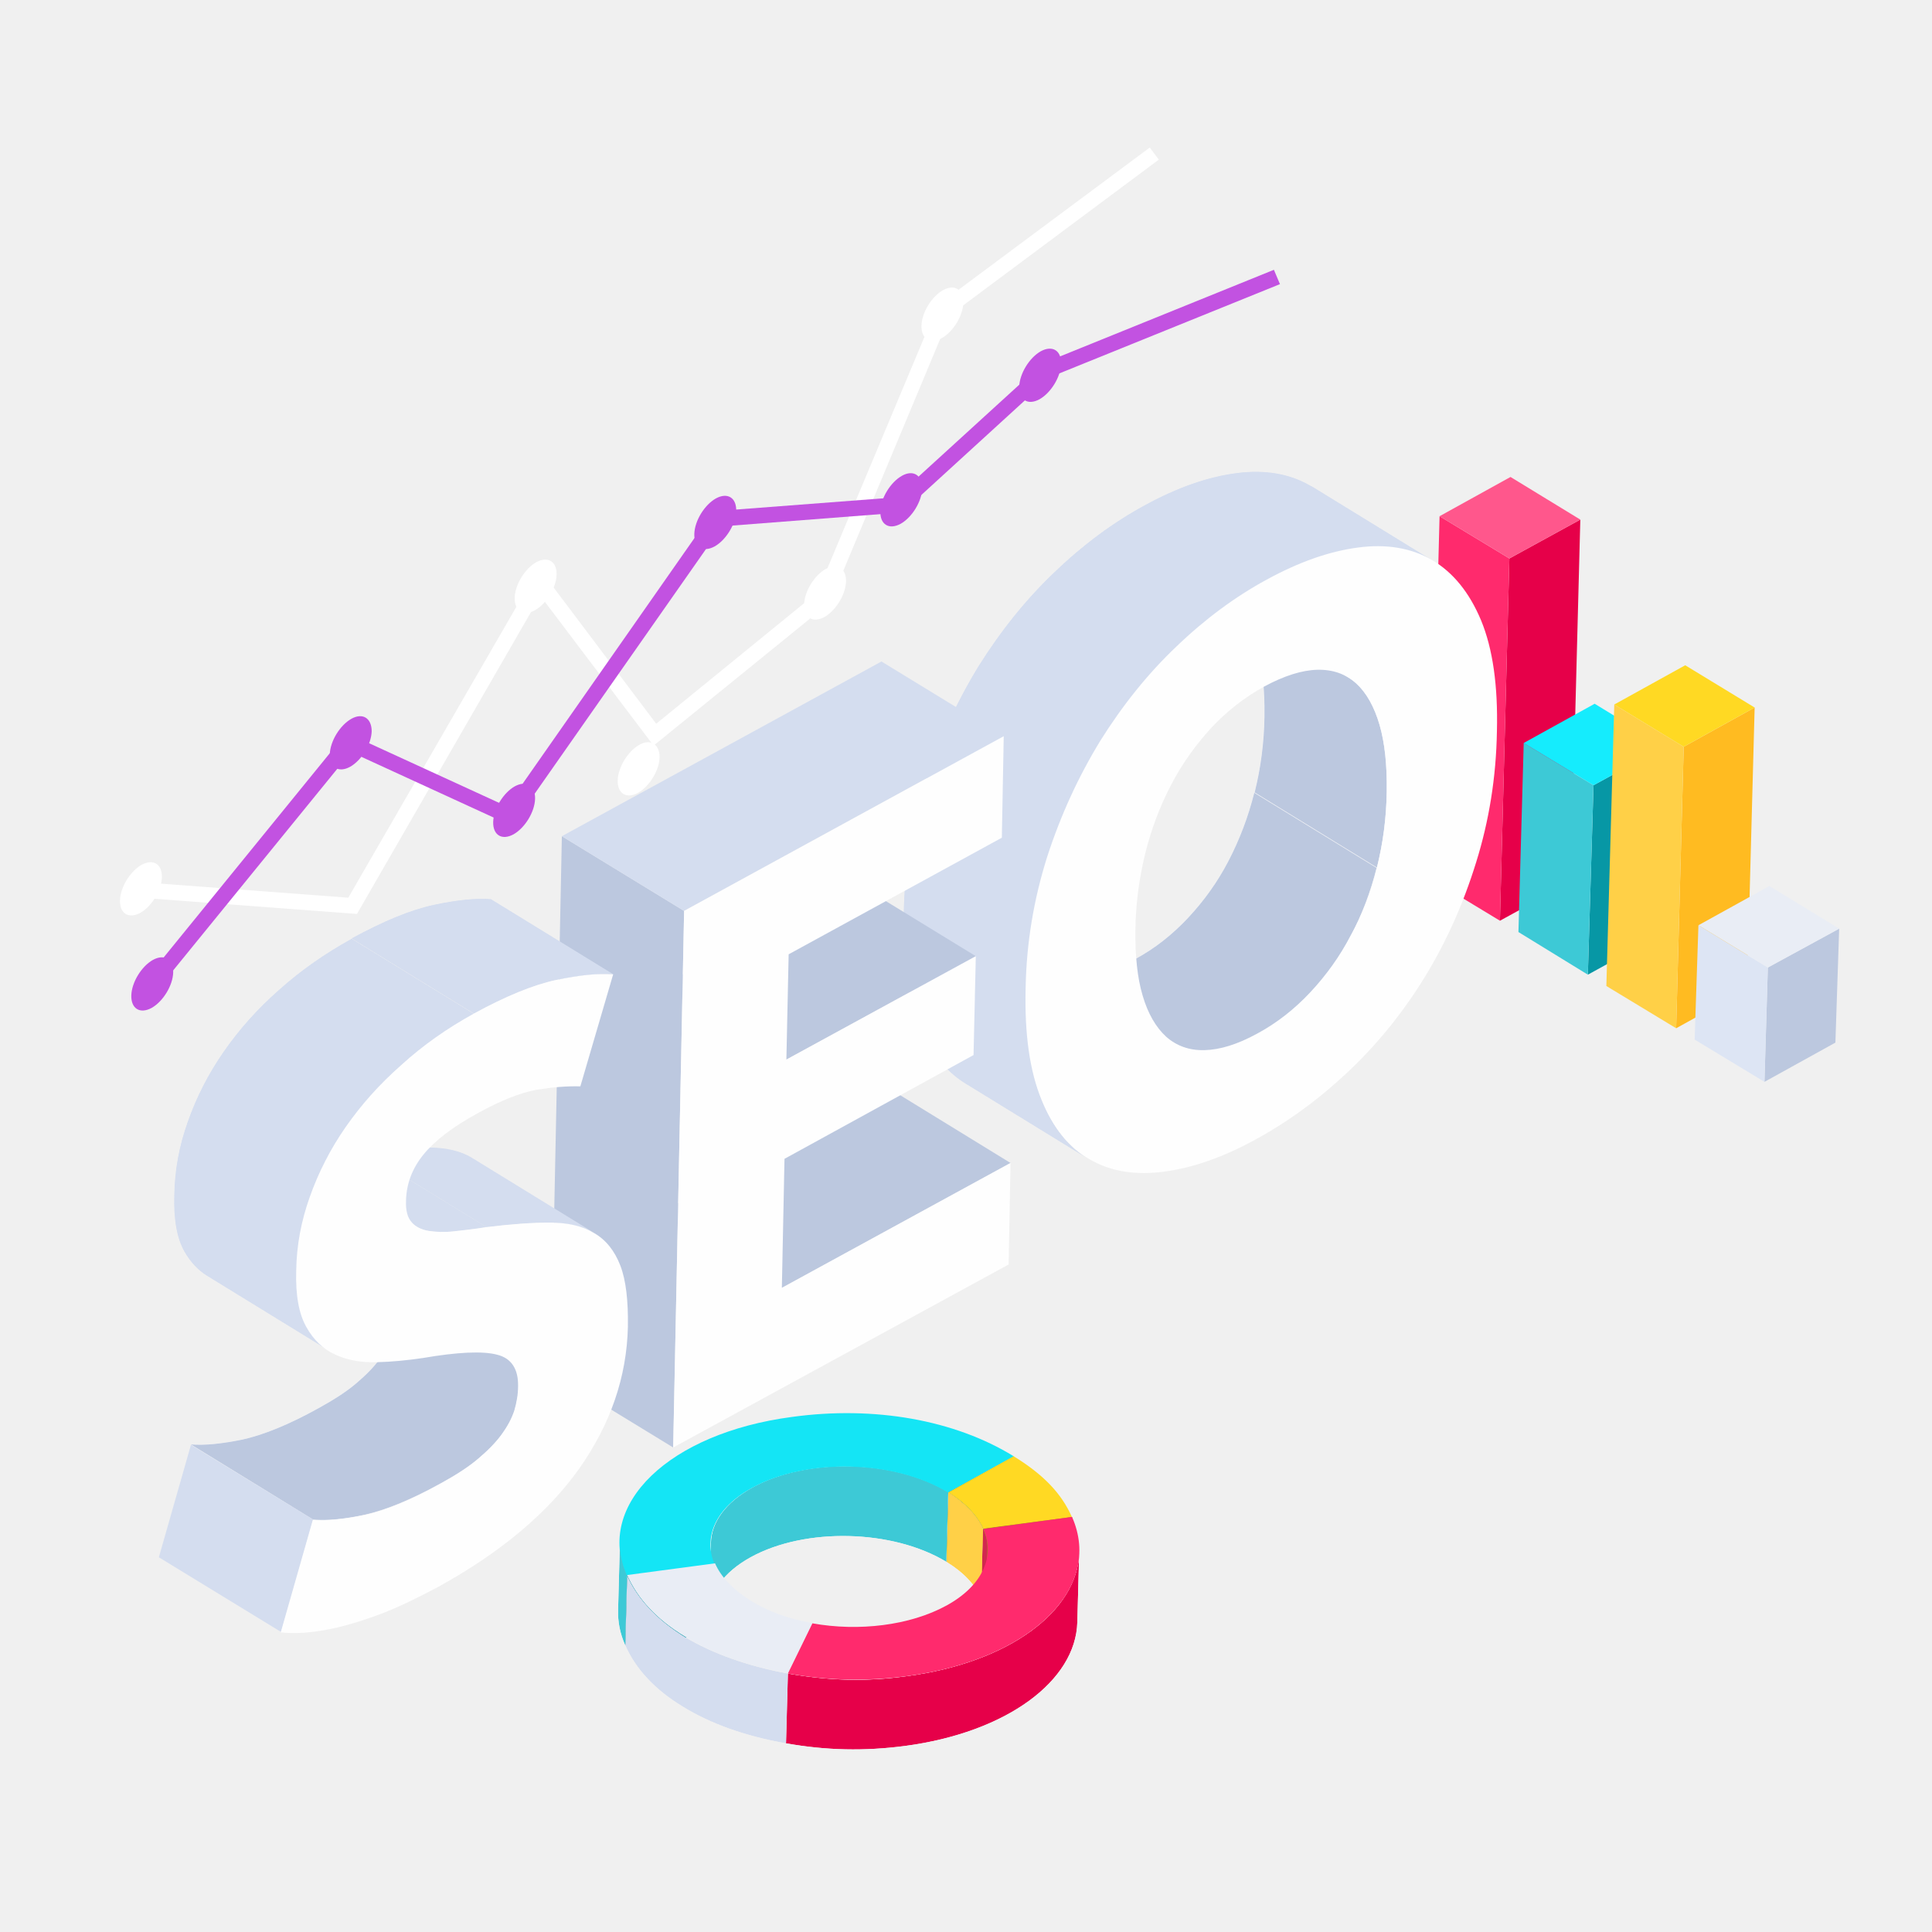
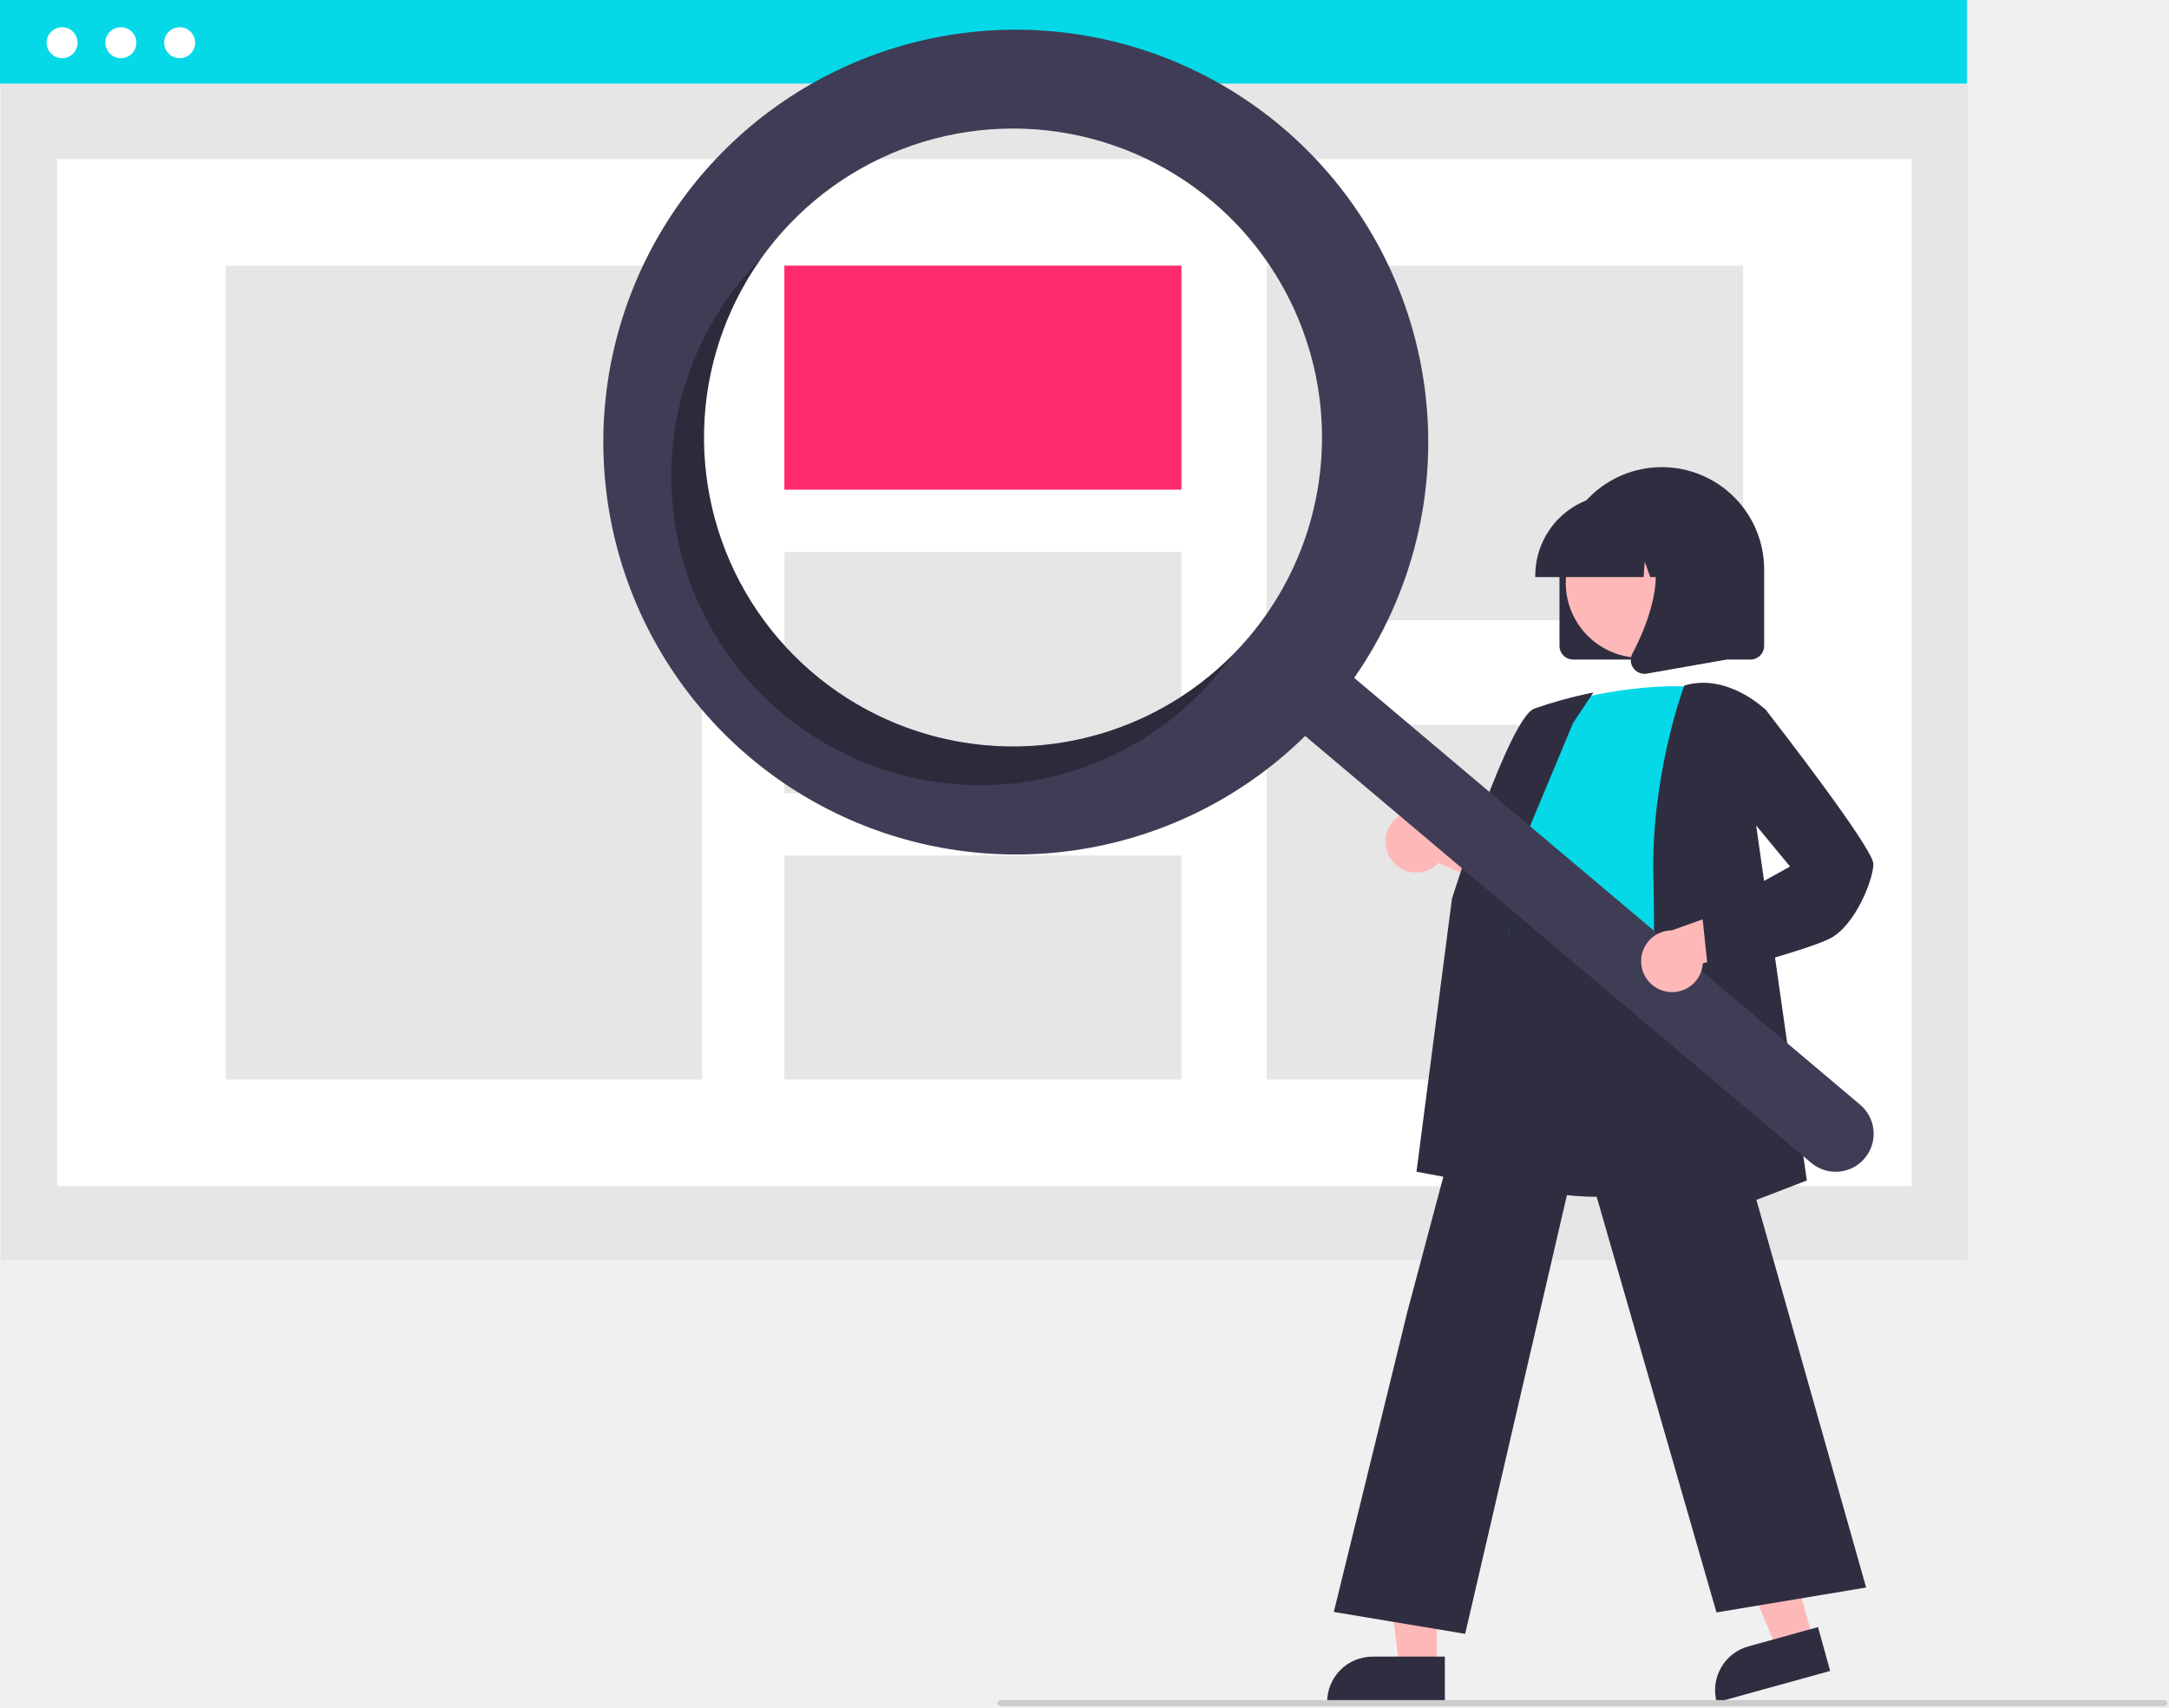
- <svg xmlns="http://www.w3.org/2000/svg" width="512" height="512" viewBox="0 0 512 512" fill="none">
-   <path d="M94.6 242.2L37.2 237.9L37.5 233.8L92.3 237.9L142.8 150.5L173.9 191.8L216.6 157L248.5 80.9L304.7 39.1L307.1 42.3L251.8 83.5L220 159.6L173.2 197.6L143.2 157.9L94.6 242.2Z" fill="white" />
-   <path d="M255.3 80.201C255.2 83.701 252.6 87.901 249.6 89.601C246.5 91.301 244.1 89.801 244.2 86.301C244.3 82.801 246.9 78.601 249.9 76.901C252.9 75.201 255.4 76.701 255.3 80.201ZM224.2 154.101C224.1 157.601 221.5 161.801 218.5 163.501C215.4 165.201 213 163.701 213.1 160.201C213.2 156.701 215.8 152.501 218.8 150.801C221.9 149.101 224.3 150.601 224.2 154.101ZM174.8 200.701C174.7 204.201 172.1 208.401 169.1 210.101C166 211.801 163.6 210.301 163.7 206.801C163.8 203.301 166.4 199.101 169.4 197.401C172.4 195.701 174.8 197.201 174.8 200.701ZM147.5 152.301C147.4 155.801 144.8 160.001 141.8 161.701C138.7 163.401 136.3 161.901 136.4 158.401C136.5 154.901 139.1 150.701 142.1 149.001C145.2 147.301 147.6 148.801 147.5 152.301ZM102.5 257.701C102.4 261.201 99.8 265.401 96.8 267.101C93.7 268.801 91.3 267.301 91.4 263.801C91.5 260.301 94.1 256.101 97.1 254.401C100.1 252.701 102.6 254.201 102.5 257.701ZM42.9 232.501C42.8 236.001 40.2 240.201 37.2 241.901C34.1 243.601 31.7 242.101 31.8 238.601C31.9 235.101 34.5 230.901 37.5 229.201C40.6 227.501 43 229.001 42.9 232.501Z" fill="white" />
-   <path d="M40.9 263.3L37.7 260.7L91.8 194.2L134.3 213.7L189 135.5L237.4 131.8L276.2 96.4L276.6 96.2L337.6 71.5L339.2 75.3L278.4 99.9L239.1 135.8L191.3 139.5L135.7 218.9L93 199.3L40.9 263.3Z" fill="#C252E1" />
-   <path d="M195.1 135.4C195 138.9 192.4 143.1 189.4 144.8C186.3 146.5 183.9 145 184 141.5C184.1 138 186.7 133.8 189.7 132.1C192.8 130.4 195.2 131.9 195.1 135.4ZM141.8 211.7C141.7 215.2 139.1 219.4 136.1 221.1C133 222.8 130.6 221.3 130.7 217.8C130.8 214.3 133.4 210.1 136.4 208.4C139.5 206.7 141.9 208.2 141.8 211.7ZM98.5 193.8C98.4 197.3 95.8 201.5 92.8 203.2C89.7 204.9 87.3 203.4 87.4 199.9C87.5 196.4 90.1 192.2 93.1 190.5C96.1 188.8 98.5 190.3 98.5 193.8ZM45.9 257.7C45.8 261.2 43.2 265.4 40.2 267.1C37.1 268.8 34.7 267.3 34.8 263.8C34.9 260.3 37.5 256.1 40.5 254.4C43.6 252.7 46 254.2 45.9 257.7ZM244.4 129.4C244.3 132.9 241.7 137.1 238.7 138.8C235.6 140.5 233.2 139 233.3 135.5C233.4 132 236 127.8 239 126.1C242 124.4 244.4 125.9 244.4 129.4ZM281.2 96.4C281.1 99.9 278.5 104.1 275.5 105.8C272.4 107.5 270 106 270.1 102.5C270.2 99 272.8 94.8 275.8 93.1C278.9 91.4 281.3 92.9 281.2 96.4Z" fill="#C252E1" />
-   <path d="M418.8 137.701L416.3 233.701L397.5 244.001L400 148.001L418.8 137.701Z" fill="#E60049" />
-   <path d="M400 148.001L397.5 244.001L379 232.801L381.5 136.801L400 148.001Z" fill="#FF2A6D" />
-   <path d="M418.8 137.7L400 148L381.5 136.8L400.3 126.4L418.8 137.7Z" fill="#FF578C" />
-   <path d="M441.1 197.801L439.7 247.901L420.8 258.301L422.3 208.101L441.1 197.801Z" fill="#0797A5" />
-   <path d="M422.3 208.1L420.8 258.3L402.4 247L403.8 196.9L422.3 208.1Z" fill="#3DC9D6" />
-   <path d="M441.1 197.8L422.3 208.1L403.8 196.9L422.6 186.5L441.1 197.8Z" fill="#15ECFD" />
-   <path d="M465 187.5L463 262.1L444.2 272.5L446.2 197.9L465 187.5Z" fill="#FFBB21" />
-   <path d="M446.2 197.901L444.2 272.501L425.7 261.301L427.8 186.701L446.2 197.901Z" fill="#FFD047" />
-   <path d="M465 187.501L446.2 197.901L427.8 186.701L446.6 176.301L465 187.501Z" fill="#FFD923" />
-   <path d="M487.4 246.102L486.4 276.302L467.6 286.702L468.5 256.402L487.4 246.102Z" fill="#BCC8DF" />
-   <path d="M468.5 256.401L467.6 286.701L449.1 275.501L450.1 245.201L468.5 256.401Z" fill="#DDE5F4" />
-   <path d="M487.4 246.101L468.5 256.401L450.1 245.201L468.9 234.801L487.4 246.101Z" fill="#E9EDF5" />
-   <path d="M311.099 276.4L278.699 256.5C280.999 257.9 283.699 258.6 286.799 258.6C290.899 258.5 295.499 257.1 300.799 254.2C305.999 251.4 310.699 247.7 314.899 243.2C319.099 238.7 322.699 233.7 325.599 228.1C328.499 222.5 330.799 216.5 332.399 210.1L364.799 230C363.199 236.4 360.899 242.4 357.999 248C355.099 253.6 351.499 258.6 347.299 263.1C343.099 267.6 338.399 271.2 333.199 274.1C327.899 277 323.199 278.5 319.199 278.5C316.199 278.5 313.499 277.8 311.099 276.4Z" fill="#D4DDEF" />
-   <mask id="mask0_110_996" style="mask-type:luminance" maskUnits="userSpaceOnUse" x="278" y="210" width="87" height="69">
-     <path d="M311.099 276.4L278.699 256.5C280.999 257.9 283.699 258.6 286.799 258.6C290.899 258.5 295.499 257.1 300.799 254.2C305.999 251.4 310.699 247.7 314.899 243.2C319.099 238.7 322.699 233.7 325.599 228.1C328.499 222.5 330.799 216.5 332.399 210.1L364.799 230C363.199 236.4 360.899 242.4 357.999 248C355.099 253.6 351.499 258.6 347.299 263.1C343.099 267.6 338.399 271.2 333.199 274.1C327.899 277 323.199 278.5 319.199 278.5C316.199 278.5 313.499 277.8 311.099 276.4Z" fill="white" />
-   </mask>
-   <g mask="url(#mask0_110_996)">
-     <path d="M311.099 276.4L278.699 256.5C280.999 257.9 283.699 258.6 286.799 258.6C290.899 258.5 295.499 257.1 300.799 254.2C305.999 251.4 310.699 247.7 314.899 243.2C319.099 238.7 322.699 233.7 325.599 228.1C328.499 222.5 330.799 216.5 332.399 210.1L364.799 230C363.199 236.4 360.899 242.4 357.999 248C355.099 253.6 351.499 258.6 347.299 263.1C343.099 267.6 338.399 271.2 333.199 274.1C327.899 277 323.199 278.5 319.199 278.5C316.199 278.5 313.499 277.8 311.099 276.4Z" fill="#BCC8DF" />
+ <svg xmlns="http://www.w3.org/2000/svg" width="710" height="559" viewBox="0 0 710 559" fill="none">
+   <g clip-path="url(#clip0_129_1185)">
+     <path d="M644.137 0.363H0.275V412.721H644.137V0.363Z" fill="#E6E6E6" />
+     <path d="M625.725 52.086H18.686V388.329H625.725V52.086Z" fill="white" />
+     <path d="M643.862 0H0V27.354H643.862V0Z" fill="#05D9E8" />
+     <path d="M20.328 19.054C23.128 19.054 25.397 16.784 25.397 13.984C25.397 11.184 23.128 8.914 20.328 8.914C17.528 8.914 15.258 11.184 15.258 13.984C15.258 16.784 17.528 19.054 20.328 19.054Z" fill="white" />
+     <path d="M39.57 19.054C42.37 19.054 44.64 16.784 44.64 13.984C44.64 11.184 42.37 8.914 39.57 8.914C36.77 8.914 34.5 11.184 34.5 13.984C34.5 16.784 36.77 19.054 39.57 19.054Z" fill="white" />
+     <path d="M58.814 19.054C61.614 19.054 63.884 16.784 63.884 13.984C63.884 11.184 61.614 8.914 58.814 8.914C56.014 8.914 53.744 11.184 53.744 13.984C53.744 16.784 56.014 19.054 58.814 19.054Z" fill="white" />
+     <path d="M229.824 86.973H73.844V353.439H229.824V86.973Z" fill="#E6E6E6" />
+     <path d="M386.734 86.973H256.75V160.321H386.734V86.973Z" fill="#FF2A6D" />
+     <path d="M386.734 180.746H256.75V259.665H386.734V180.746Z" fill="#E6E6E6" />
+     <path d="M386.734 280.09H256.75V353.438H386.734V280.09Z" fill="#E6E6E6" />
+     <path d="M570.568 86.973H414.588V203.097H570.568V86.973Z" fill="#E6E6E6" />
+     <path d="M570.568 237.316H414.588V353.441H570.568V237.316Z" fill="#E6E6E6" />
+     <path d="M510.479 211.441V186.441C510.479 177.557 514.008 169.036 520.29 162.753C526.573 156.471 535.094 152.941 543.979 152.941C552.863 152.941 561.384 156.471 567.667 162.753C573.949 169.036 577.479 177.557 577.479 186.441V211.441C577.477 212.634 577.003 213.778 576.159 214.622C575.315 215.466 574.172 215.94 572.979 215.941H514.979C513.785 215.94 512.642 215.466 511.798 214.622C510.954 213.778 510.48 212.634 510.479 211.441Z" fill="#2F2E41" />
+     <path d="M593.515 536.785L581.699 540.055L563.463 496.037L580.902 491.211L593.515 536.785Z" fill="#FFB8B8" />
+     <path d="M572.324 539.018L595.111 532.711L599.082 547.059L561.947 557.336C561.426 555.452 561.281 553.483 561.52 551.543C561.759 549.603 562.378 547.729 563.342 546.028C564.305 544.327 565.595 542.832 567.136 541.629C568.677 540.427 570.44 539.539 572.324 539.018Z" fill="#2F2E41" />
+     <path d="M470.327 545.874H458.067L452.234 498.586H470.329L470.327 545.874Z" fill="#FFB8B8" />
+     <path d="M449.311 542.371H472.955V557.258H434.424C434.424 555.303 434.809 553.367 435.557 551.561C436.305 549.755 437.402 548.114 438.784 546.731C440.166 545.349 441.808 544.252 443.614 543.504C445.42 542.756 447.356 542.371 449.311 542.371Z" fill="#2F2E41" />
+     <path d="M455.545 281.599C456.42 282.78 457.543 283.755 458.836 284.455C460.129 285.155 461.559 285.564 463.027 285.651C464.494 285.739 465.963 285.503 467.33 284.962C468.696 284.42 469.928 283.585 470.937 282.516L503.527 297.174L500.563 278.843L470.069 267.734C468.161 266.157 465.741 265.336 463.267 265.424C460.794 265.513 458.439 266.506 456.649 268.215C454.858 269.924 453.757 272.231 453.554 274.697C453.35 277.164 454.059 279.62 455.545 281.599Z" fill="#FFB8B8" />
+     <path d="M523.258 391.837C513.019 391.837 502.419 390.312 493.509 385.776C488.779 383.415 484.588 380.104 481.197 376.049C477.805 371.994 475.287 367.283 473.8 362.21C469.158 347.511 475.011 333.07 480.672 319.105C484.179 310.451 487.492 302.278 488.352 294.221L488.652 291.361C489.991 278.513 491.147 267.418 497.549 263.256C500.868 261.099 505.329 260.976 511.19 262.879L566.235 280.76L564.211 385.251L563.876 385.362C563.588 385.459 544.184 391.837 523.258 391.837Z" fill="#2F2E41" />
+     <path d="M510.229 230.349C510.229 230.349 537.229 222.349 558.229 225.349C558.229 225.349 546.229 291.349 550.229 313.349C554.229 335.349 480.729 321.849 495.729 300.849L500.729 275.849C500.729 275.849 490.729 265.849 499.729 253.849L510.229 230.349Z" fill="#05D9E8" />
+     <path d="M496.948 389.856L463.672 383.617L475.29 294.21C476.071 291.714 494.068 235.067 502.241 232.002C508.176 229.912 514.245 228.226 520.407 226.956L521.591 226.719L514.919 236.728L488.354 300.382L496.948 389.856Z" fill="#2F2E41" />
+     <path d="M479.61 534.919L436.615 527.753L460.743 429.229L496.647 294.492L497.001 296.885C497.029 297.063 500.383 314.665 550.152 306.854L550.589 306.786L550.71 307.212L610.862 519.75L561.872 527.915L517.189 372.848L479.61 534.919Z" fill="#2F2E41" />
+     <path d="M539.201 406.585L539.228 405.828C539.258 404.988 542.216 321.456 541.228 287.861C540.237 254.152 551.15 224.96 551.26 224.669L551.349 224.435L551.59 224.365C565.71 220.332 577.959 232.371 578.081 232.493L578.253 232.665L574.232 265.841L591.448 386.483L539.201 406.585Z" fill="#2F2E41" />
+     <path d="M537.094 215.356C550.659 215.356 561.655 204.36 561.655 190.795C561.655 177.231 550.659 166.234 537.094 166.234C523.53 166.234 512.533 177.231 512.533 190.795C512.533 204.36 523.53 215.356 537.094 215.356Z" fill="#FFB8B8" />
+     <path d="M502.553 188.441C502.561 181.416 505.355 174.68 510.323 169.712C515.291 164.744 522.027 161.949 529.053 161.941H534.053C541.079 161.949 547.815 164.744 552.782 169.712C557.75 174.68 560.545 181.416 560.553 188.441V188.941H549.986L546.382 178.85L545.661 188.941H540.2L538.382 183.85L538.018 188.941H502.553V188.441Z" fill="#2F2E41" />
+     <path d="M534.678 218.752C534.182 218.08 533.885 217.282 533.823 216.449C533.761 215.616 533.935 214.783 534.325 214.045C539.624 203.967 547.043 185.345 537.195 173.86L536.488 173.035H565.075V215.955L539.106 220.537C538.843 220.584 538.576 220.607 538.309 220.607C537.6 220.607 536.901 220.439 536.27 220.117C535.639 219.794 535.093 219.326 534.678 218.752Z" fill="#2F2E41" />
+     <path d="M419.58 41.547C399.576 24.668 375.097 13.966 349.122 10.745C323.147 7.524 296.796 11.922 273.275 23.404C249.754 34.887 230.077 52.958 216.639 75.419C203.201 97.88 196.582 123.763 197.586 149.918C198.59 176.073 207.174 201.372 222.295 222.737C237.415 244.102 258.419 260.611 282.751 270.257C307.083 279.902 333.694 282.267 359.346 277.064C384.998 271.861 408.584 259.314 427.235 240.95L592.853 380.698C595.373 382.828 598.636 383.871 601.925 383.595C605.213 383.32 608.257 381.749 610.388 379.229C612.518 376.71 613.56 373.446 613.285 370.158C613.01 366.87 611.439 363.826 608.919 361.695L608.901 361.68L443.283 221.932C462.523 194.319 470.757 160.516 466.372 127.148C461.988 93.781 445.3 63.253 419.58 41.547ZM408.903 208.475C396.001 223.766 378.854 234.888 359.631 240.433C340.408 245.979 319.972 245.7 300.908 239.631C281.843 233.563 265.006 221.977 252.526 206.339C240.046 190.702 232.484 171.715 230.795 151.779C229.106 131.843 233.366 111.854 243.038 94.34C252.709 76.826 267.357 62.573 285.129 53.383C302.9 44.194 322.998 40.481 342.88 42.714C362.762 44.947 381.536 53.025 396.827 65.927C406.98 74.494 415.346 84.977 421.447 96.777C427.549 108.577 431.266 121.463 432.388 134.7C433.509 147.937 432.013 161.265 427.983 173.923C423.954 186.582 417.47 198.322 408.903 208.475Z" fill="#3F3D56" />
+     <path opacity="0.3" d="M266.355 220.551C246.949 204.175 234.411 181.1 231.231 155.907C228.051 130.715 234.461 105.247 249.189 84.562C247.255 86.51 245.385 88.55 243.58 90.682C235.013 100.835 228.53 112.576 224.5 125.234C220.471 137.893 218.974 151.221 220.095 164.458C221.217 177.694 224.934 190.581 231.036 202.381C237.138 214.181 245.504 224.663 255.656 233.23C265.809 241.797 277.55 248.28 290.208 252.31C302.867 256.339 316.195 257.836 329.431 256.715C342.668 255.593 355.555 251.876 367.355 245.774C379.155 239.673 389.637 231.307 398.204 221.154C400.006 219.019 401.702 216.833 403.293 214.595C385.381 232.593 361.355 243.196 335.987 244.3C310.618 245.403 285.762 236.926 266.355 220.551Z" fill="black" />
+     <path d="M544.98 324.534C546.408 324.883 547.895 324.915 549.337 324.627C550.778 324.339 552.139 323.739 553.324 322.868C554.508 321.998 555.488 320.878 556.193 319.588C556.897 318.298 557.311 316.869 557.404 315.402L591.837 305.844L577.84 293.641L547.288 304.587C544.813 304.595 542.426 305.51 540.581 307.159C538.735 308.808 537.558 311.077 537.274 313.536C536.99 315.994 537.617 318.472 539.037 320.499C540.457 322.526 542.572 323.962 544.98 324.534Z" fill="#FFB8B8" />
+     <path d="M559.293 319.479L557.197 299.573L585.96 283.704L567.207 261.003L570.267 235.504L577.887 232.238L578.124 232.543C581.717 237.163 613.229 277.824 613.229 282.85C613.229 288.013 607.201 303.173 598.953 307.297C590.997 311.275 561.122 319.007 559.854 319.334L559.293 319.479Z" fill="#2F2E41" />
+     <path d="M708.533 558.594H327.533C327.268 558.594 327.014 558.488 326.826 558.301C326.639 558.113 326.533 557.859 326.533 557.594C326.533 557.329 326.639 557.074 326.826 556.887C327.014 556.699 327.268 556.594 327.533 556.594H708.533C708.798 556.594 709.053 556.699 709.24 556.887C709.428 557.074 709.533 557.329 709.533 557.594C709.533 557.859 709.428 558.113 709.24 558.301C709.053 558.488 708.798 558.594 708.533 558.594Z" fill="#CCCCCC" />
  </g>
-   <path d="M325 159.699L357.4 179.599C358.1 179.999 358.8 180.599 359.4 181.099C362.2 183.599 364.2 187.299 365.6 192.099C367 196.999 367.6 202.899 367.5 209.799C367.4 216.799 366.5 223.499 364.9 229.899L332.5 209.999C334.1 203.599 335 196.899 335.1 189.899C335.2 182.899 334.6 176.999 333.2 172.199C331.8 167.399 329.7 163.699 327 161.199C326.4 160.599 325.7 160.099 325 159.699V159.699Z" fill="#D4DDEF" />
-   <mask id="mask1_110_996" style="mask-type:luminance" maskUnits="userSpaceOnUse" x="325" y="159" width="43" height="71">
-     <path d="M325 159.699L357.4 179.599C358.1 179.999 358.8 180.599 359.4 181.099C362.2 183.599 364.2 187.299 365.6 192.099C367 196.999 367.6 202.899 367.5 209.799C367.4 216.799 366.5 223.499 364.9 229.899L332.5 209.999C334.1 203.599 335 196.899 335.1 189.899C335.2 182.899 334.6 176.999 333.2 172.199C331.8 167.399 329.7 163.699 327 161.199C326.4 160.599 325.7 160.099 325 159.699V159.699Z" fill="white" />
-   </mask>
-   <g mask="url(#mask1_110_996)">
-     <path d="M364.9 229.899L332.5 209.999C334.1 203.599 335 196.899 335.1 189.899C335.2 182.899 334.6 176.999 333.2 172.199C331.8 167.399 329.7 163.699 327 161.199C326.4 160.599 325.7 160.099 325 159.699L357.4 179.599C358.1 179.999 358.8 180.599 359.4 181.099C362.2 183.599 364.2 187.299 365.6 192.099C367 196.999 367.6 202.899 367.5 209.799C367.4 216.799 366.5 223.499 364.9 229.899Z" fill="#BCC8DF" />
-   </g>
-   <path d="M288.2 307L255.8 287.1C250.6 283.9 246.6 278.8 243.7 271.7C240.6 264.2 239.2 254.4 239.5 242.3C239.7 230.1 241.7 218.5 245.2 207.4C248.8 196.3 253.5 186.1 259.3 176.6C265.2 167.2 271.9 158.8 279.5 151.6C287.1 144.3 295.1 138.4 303.4 133.9C312 129.2 320 126.4 327.6 125.4C335.1 124.4 341.7 125.5 347.2 128.7L347.8 129L380.2 148.9L379.6 148.6C374.1 145.4 367.5 144.3 360 145.3C352.5 146.3 344.4 149.2 335.8 153.8C327.5 158.4 319.5 164.3 311.9 171.5C304.3 178.8 297.6 187.1 291.7 196.5C285.8 205.9 281.1 216.2 277.6 227.3C274 238.4 272.1 250 271.9 262.2C271.7 274.4 273.1 284.2 276.1 291.6C279 298.7 283 303.9 288.2 307Z" fill="#D4DDEF" />
-   <mask id="mask2_110_996" style="mask-type:luminance" maskUnits="userSpaceOnUse" x="239" y="125" width="142" height="182">
-     <path d="M288.2 307L255.8 287.1C250.6 283.9 246.6 278.8 243.7 271.7C240.6 264.2 239.2 254.4 239.5 242.3C239.7 230.1 241.7 218.5 245.2 207.4C248.8 196.3 253.5 186.1 259.3 176.6C265.2 167.2 271.9 158.8 279.5 151.6C287.1 144.3 295.1 138.4 303.4 133.9C312 129.2 320 126.4 327.6 125.4C335.1 124.4 341.7 125.5 347.2 128.7L347.8 129L380.2 148.9L379.6 148.6C374.1 145.4 367.5 144.3 360 145.3C352.5 146.3 344.4 149.2 335.8 153.8C327.5 158.4 319.5 164.3 311.9 171.5C304.3 178.8 297.6 187.1 291.7 196.5C285.8 205.9 281.1 216.2 277.6 227.3C274 238.4 272.1 250 271.9 262.2C271.7 274.4 273.1 284.2 276.1 291.6C279 298.7 283 303.9 288.2 307Z" fill="white" />
-   </mask>
-   <g mask="url(#mask2_110_996)">
-     <path d="M288.2 307L255.8 287.1C250.6 283.9 246.6 278.8 243.7 271.7C240.6 264.2 239.2 254.4 239.5 242.3C239.7 230.1 241.7 218.5 245.2 207.4C248.8 196.3 253.5 186.1 259.3 176.6C265.2 167.2 271.9 158.8 279.5 151.6C287.1 144.3 295.1 138.4 303.4 133.9C312 129.2 320 126.4 327.6 125.4C335.1 124.4 341.7 125.5 347.2 128.7L347.8 129L380.2 148.9L379.6 148.6C374.1 145.4 367.5 144.3 360 145.3C352.5 146.3 344.4 149.2 335.8 153.8C327.5 158.4 319.5 164.3 311.9 171.5C304.3 178.8 297.6 187.1 291.7 196.5C285.8 205.9 281.1 216.2 277.6 227.3C274 238.4 272.1 250 271.9 262.2C271.7 274.4 273.1 284.2 276.1 291.6C279 298.7 283 303.9 288.2 307Z" fill="#D4DDEF" />
-   </g>
-   <path d="M392.499 164.399C395.599 171.899 396.999 181.699 396.699 193.799C396.499 205.999 394.599 217.599 391.199 228.499C387.799 239.499 383.299 249.599 377.599 258.899C371.899 268.199 365.199 276.499 357.499 283.799C349.799 291.099 341.499 297.199 332.699 301.999C324.099 306.699 316.099 309.499 308.499 310.499C300.999 311.499 294.399 310.499 288.899 307.299C283.399 304.199 278.999 298.899 275.999 291.399C272.899 283.899 271.499 274.099 271.799 261.999C271.999 249.799 273.999 238.199 277.499 227.099C281.099 215.999 285.799 205.799 291.599 196.299C297.499 186.899 304.199 178.499 311.799 171.299C319.399 163.999 327.399 158.099 335.699 153.599C344.299 148.899 352.299 146.099 359.899 145.099C367.399 144.099 373.999 145.199 379.499 148.399C385.099 151.699 389.399 156.999 392.499 164.399ZM364.899 229.899C366.499 223.499 367.399 216.799 367.499 209.799C367.599 202.799 366.999 196.899 365.599 192.099C364.199 187.299 362.099 183.599 359.399 181.099C356.599 178.599 353.199 177.399 349.099 177.499C344.999 177.599 340.299 179.099 335.099 181.899C329.799 184.799 325.099 188.499 320.899 192.999C316.799 197.499 313.199 202.499 310.299 208.099C307.399 213.699 305.099 219.699 303.499 226.199C301.899 232.699 300.999 239.399 300.899 246.199C300.799 253.199 301.399 259.099 302.799 263.799C304.199 268.599 306.299 272.199 308.999 274.699C311.799 277.199 315.199 278.399 319.199 278.299C323.299 278.199 327.899 276.799 333.199 273.899C338.399 271.099 343.099 267.399 347.299 262.899C351.499 258.399 355.099 253.399 357.999 247.799C360.999 242.399 363.299 236.399 364.899 229.899Z" fill="#FEFEFE" />
-   <path d="M207.2 341.3L174.8 321.5L235.4 288.3L267.8 308.2L207.2 341.3ZM208.4 280.8L176 260.9L226.1 233.5L258.6 253.4L208.4 280.8Z" fill="#BCC8DF" />
-   <path d="M178.4 383.602L146 363.802L148.9 221.602L181.3 241.402L178.4 383.602Z" fill="#BCC8DF" />
-   <path d="M181.3 241.401L148.9 221.601L233.6 175.301L266 195.101L181.3 241.401Z" fill="#D4DDEF" />
-   <path d="M266 195.102L265.5 222.002L209 252.902L208.4 280.802L258.6 253.402L258 279.602L207.9 307.102L207.2 341.302L267.8 308.202L267.3 335.102L178.4 383.602L181.3 241.402L266 195.102Z" fill="#FEFEFE" />
-   <path d="M74.5 432.498L42.1 412.698L50.6 382.898L83 402.698L74.5 432.498Z" fill="#D4DDEF" />
-   <path d="M101.7 339.898L134.1 359.798C136.4 361.198 137.5 363.698 137.4 367.298C137.4 369.498 137 371.598 136.4 373.698C135.8 375.798 134.6 377.898 133 380.098C131.4 382.298 129.3 384.398 126.7 386.598C124.1 388.798 120.8 390.898 116.8 393.098C108.8 397.498 102.1 400.198 96.7 401.398C91.2 402.598 86.7 402.998 83 402.698L50.6 382.798C54.3 383.098 58.9 382.598 64.3 381.498C69.7 380.298 76.5 377.598 84.4 373.198C88.4 370.998 91.7 368.898 94.3 366.698C96.9 364.498 99 362.398 100.6 360.198C102.2 357.998 103.3 355.898 104 353.798C104.6 351.698 105 349.498 105 347.398C105.1 343.798 104 341.298 101.7 339.898V339.898Z" fill="#D4DDEF" />
-   <mask id="mask3_110_996" style="mask-type:luminance" maskUnits="userSpaceOnUse" x="50" y="339" width="88" height="64">
-     <path d="M101.7 339.898L134.1 359.798C136.4 361.198 137.5 363.698 137.4 367.298C137.4 369.498 137 371.598 136.4 373.698C135.8 375.798 134.6 377.898 133 380.098C131.4 382.298 129.3 384.398 126.7 386.598C124.1 388.798 120.8 390.898 116.8 393.098C108.8 397.498 102.1 400.198 96.7 401.398C91.2 402.598 86.7 402.998 83 402.698L50.6 382.798C54.3 383.098 58.9 382.598 64.3 381.498C69.7 380.298 76.5 377.598 84.4 373.198C88.4 370.998 91.7 368.898 94.3 366.698C96.9 364.498 99 362.398 100.6 360.198C102.2 357.998 103.3 355.898 104 353.798C104.6 351.698 105 349.498 105 347.398C105.1 343.798 104 341.298 101.7 339.898V339.898Z" fill="white" />
-   </mask>
-   <g mask="url(#mask3_110_996)">
-     <path d="M83 402.698L50.6 382.798C54.3 383.098 58.9 382.598 64.3 381.498C69.7 380.298 76.5 377.598 84.4 373.198C88.4 370.998 91.7 368.898 94.3 366.698C96.9 364.498 99 362.398 100.6 360.198C102.2 357.998 103.3 355.898 104 353.798C104.6 351.698 105 349.498 105 347.398C105.1 343.798 104 341.298 101.7 339.898L134.1 359.798C136.4 361.198 137.5 363.698 137.4 367.298C137.4 369.498 137 371.598 136.4 373.698C135.8 375.798 134.6 377.898 133 380.098C131.4 382.298 129.3 384.398 126.7 386.598C124.1 388.798 120.8 390.898 116.8 393.098C108.8 397.498 102.1 400.198 96.7 401.398C91.2 402.598 86.7 402.998 83 402.698Z" fill="#BCC8DF" />
-   </g>
-   <path d="M125.5 307.1L157.9 327C157.8 326.9 157.7 326.9 157.6 326.8C154.5 325 150.5 324.1 145.8 324C141 324 135.4 324.4 129 325.2L96.6 305.3C103.1 304.5 108.7 304.1 113.4 304.1C118.2 304.1 122.1 305 125.2 306.9C125.3 307 125.4 307.1 125.5 307.1V307.1Z" fill="#D4DDEF" />
-   <mask id="mask4_110_996" style="mask-type:luminance" maskUnits="userSpaceOnUse" x="96" y="304" width="62" height="23">
-     <path d="M125.5 307.1L157.9 327C157.8 326.9 157.7 326.9 157.6 326.8C154.5 325 150.5 324.1 145.8 324C141 324 135.4 324.4 129 325.2L96.6 305.3C103.1 304.5 108.7 304.1 113.4 304.1C118.2 304.1 122.1 305 125.2 306.9C125.3 307 125.4 307.1 125.5 307.1V307.1Z" fill="white" />
-   </mask>
-   <g mask="url(#mask4_110_996)">
-     <path d="M129 325.299L96.6 305.399C103.1 304.599 108.7 304.199 113.4 304.199C118.2 304.199 122.1 305.099 125.2 306.999C125.3 307.099 125.4 307.099 125.5 307.199L157.9 327.099C157.8 326.999 157.7 326.999 157.6 326.899C154.5 325.099 150.5 324.199 145.8 324.099C141 323.999 135.4 324.399 129 325.299Z" fill="#D4DDEF" />
-   </g>
-   <path d="M110.5 325.099L78.1 305.199C79 305.699 80 306.099 81.2 306.299C83.2 306.599 85.4 306.699 88 306.399C90.6 306.099 93.4 305.799 96.5 305.299L128.9 325.199C125.8 325.699 122.9 326.099 120.4 326.299C117.8 326.599 115.6 326.499 113.6 326.199C112.4 325.999 111.4 325.599 110.5 325.099V325.099Z" fill="#D4DDEF" />
-   <mask id="mask5_110_996" style="mask-type:luminance" maskUnits="userSpaceOnUse" x="78" y="305" width="51" height="22">
-     <path d="M110.5 325.099L78.1 305.199C79 305.699 80 306.099 81.2 306.299C83.2 306.599 85.4 306.699 88 306.399C90.6 306.099 93.4 305.799 96.5 305.299L128.9 325.199C125.8 325.699 122.9 326.099 120.4 326.299C117.8 326.599 115.6 326.499 113.6 326.199C112.4 325.999 111.4 325.599 110.5 325.099V325.099Z" fill="white" />
-   </mask>
-   <g mask="url(#mask5_110_996)">
-     <path d="M110.5 325.099L78.1 305.199C79 305.699 80 306.099 81.2 306.299C83.2 306.599 85.4 306.699 88 306.399C90.6 306.099 93.4 305.799 96.5 305.299L128.9 325.199C125.8 325.699 122.9 326.099 120.4 326.299C117.8 326.599 115.6 326.499 113.6 326.199C112.4 325.999 111.4 325.599 110.5 325.099Z" fill="#D4DDEF" />
-   </g>
-   <path d="M125.599 268.599L93.199 248.699C101.599 244.099 108.899 241.099 114.999 239.799C121.099 238.499 126.099 237.999 130.099 238.299L162.499 258.199C158.599 257.899 153.499 258.399 147.399 259.699C141.399 260.999 134.099 263.999 125.599 268.599V268.599Z" fill="#D4DDEF" />
-   <mask id="mask6_110_996" style="mask-type:luminance" maskUnits="userSpaceOnUse" x="93" y="238" width="70" height="31">
-     <path d="M125.599 268.599L93.199 248.699C101.599 244.099 108.899 241.099 114.999 239.799C121.099 238.499 126.099 237.999 130.099 238.299L162.499 258.199C158.599 257.899 153.499 258.399 147.399 259.699C141.399 260.999 134.099 263.999 125.599 268.599V268.599Z" fill="white" />
-   </mask>
-   <g mask="url(#mask6_110_996)">
-     <path d="M125.599 268.599L93.199 248.699C101.599 244.099 108.899 241.099 114.999 239.799C121.099 238.499 126.099 237.999 130.099 238.299L162.499 258.199C158.599 257.899 153.499 258.399 147.399 259.699C141.399 260.999 134.099 263.999 125.599 268.599Z" fill="#D4DDEF" />
-   </g>
-   <path d="M87.299 357.999L54.899 338.099C52.499 336.599 50.499 334.499 48.899 331.699C46.899 328.199 45.999 323.199 46.199 316.699C46.299 310.099 47.499 303.599 49.799 297.199C52.099 290.699 55.199 284.599 59.299 278.699C63.399 272.799 68.199 267.399 73.999 262.299C79.699 257.199 86.099 252.699 93.199 248.799L125.599 268.699C118.499 272.599 112.099 277.099 106.399 282.199C100.699 287.299 95.799 292.799 91.699 298.599C87.599 304.499 84.499 310.599 82.199 317.099C79.899 323.599 78.699 330.099 78.599 336.599C78.499 343.199 79.399 348.199 81.299 351.599C82.899 354.399 84.899 356.499 87.299 357.999Z" fill="#D4DDEF" />
-   <mask id="mask7_110_996" style="mask-type:luminance" maskUnits="userSpaceOnUse" x="46" y="248" width="80" height="110">
-     <path d="M87.299 357.999L54.899 338.099C52.499 336.599 50.499 334.499 48.899 331.699C46.899 328.199 45.999 323.199 46.199 316.699C46.299 310.099 47.499 303.599 49.799 297.199C52.099 290.699 55.199 284.599 59.299 278.699C63.399 272.799 68.199 267.399 73.999 262.299C79.699 257.199 86.099 252.699 93.199 248.799L125.599 268.699C118.499 272.599 112.099 277.099 106.399 282.199C100.699 287.299 95.799 292.799 91.699 298.599C87.599 304.499 84.499 310.599 82.199 317.099C79.899 323.599 78.699 330.099 78.599 336.599C78.499 343.199 79.399 348.199 81.299 351.599C82.899 354.399 84.899 356.499 87.299 357.999Z" fill="white" />
-   </mask>
-   <g mask="url(#mask7_110_996)">
-     <path d="M87.299 357.999L54.899 338.099C52.499 336.599 50.499 334.499 48.899 331.699C46.899 328.199 45.999 323.199 46.199 316.699C46.299 310.099 47.499 303.599 49.799 297.199C52.099 290.699 55.199 284.599 59.299 278.699C63.399 272.799 68.199 267.399 73.999 262.299C79.699 257.199 86.099 252.699 93.199 248.799L125.599 268.699C118.499 272.599 112.099 277.099 106.399 282.199C100.699 287.299 95.799 292.799 91.699 298.599C87.599 304.499 84.499 310.599 82.199 317.099C79.899 323.599 78.699 330.099 78.599 336.599C78.499 343.199 79.399 348.199 81.299 351.599C82.899 354.399 84.899 356.499 87.299 357.999Z" fill="#D4DDEF" />
-   </g>
-   <path d="M125.599 268.6C133.999 264 141.299 261 147.399 259.7C153.499 258.4 158.499 257.9 162.499 258.2L153.799 287.9C150.299 287.8 146.499 288.1 142.199 288.8C137.899 289.6 132.799 291.6 126.799 294.9C119.999 298.6 115.199 302.3 112.199 306C109.199 309.7 107.699 313.8 107.599 318.2C107.499 320.8 107.999 322.7 109.099 323.9C110.099 325.1 111.699 325.9 113.599 326.2C115.599 326.5 117.799 326.6 120.399 326.3C122.999 326 125.799 325.7 128.899 325.2C135.399 324.4 140.999 324 145.699 324C150.499 324 154.399 324.9 157.499 326.8C160.599 328.6 162.899 331.5 164.399 335.4C165.899 339.3 166.499 344.7 166.399 351.6C166.099 364.9 161.799 377.4 153.499 389.2C145.099 401 132.699 411.4 116.199 420.5C110.599 423.5 105.599 425.9 101.199 427.6C96.699 429.3 92.799 430.5 89.399 431.3C85.999 432.1 82.999 432.5 80.599 432.7C78.199 432.8 76.099 432.8 74.399 432.6L82.899 402.8C86.599 403.1 91.199 402.6 96.599 401.5C102.099 400.3 108.799 397.6 116.699 393.2C120.699 391 123.999 388.9 126.599 386.7C129.199 384.5 131.299 382.4 132.899 380.2C134.499 378 135.599 375.9 136.299 373.8C136.899 371.7 137.299 369.5 137.299 367.4C137.399 362.8 135.499 359.9 131.699 359C127.899 358 121.299 358.3 111.999 359.9C107.899 360.5 103.899 360.9 99.799 361C95.699 361.1 92.099 360.5 88.899 359C85.699 357.6 83.099 355.1 81.199 351.7C79.199 348.2 78.299 343.2 78.499 336.7C78.599 330.1 79.799 323.6 82.099 317.2C84.399 310.7 87.499 304.6 91.599 298.7C95.699 292.8 100.499 287.4 106.299 282.3C112.099 277 118.499 272.5 125.599 268.6Z" fill="#FEFEFE" />
-   <path d="M268.6 385.9L268.1 404.4L250.8 413.9L251.3 395.4L268.6 385.9Z" fill="#0D949F" />
-   <path d="M268.6 385.9C276.4 390.7 281.3 395.7 284.1 402.1L260.6 405.2C259 401.7 255.9 398.3 251.3 395.5L268.6 385.9Z" fill="#FFD923" />
-   <path d="M284.1 402L283.6 420.5L260.1 423.6L260.6 405.1L284.1 402Z" fill="#A89017" />
-   <mask id="mask8_110_996" style="mask-type:luminance" maskUnits="userSpaceOnUse" x="250" y="395" width="11" height="29">
-     <path d="M260.6 405.1L260.1 423.6C258.5 420.1 255.4 416.7 250.8 413.9L251.3 395.4C255.9 398.3 259 401.6 260.6 405.1Z" fill="white" />
-   </mask>
-   <g mask="url(#mask8_110_996)">
-     <path d="M260.6 405.1L260.1 423.6C258.5 420.1 255.4 416.7 250.8 413.9L251.3 395.4C255.9 398.3 259 401.6 260.6 405.1Z" fill="#FFD047" />
-   </g>
-   <mask id="mask9_110_996" style="mask-type:luminance" maskUnits="userSpaceOnUse" x="260" y="405" width="2" height="25">
-     <path d="M261.7 410.8L261.2 429.3C261.2 427.4 260.9 425.5 260 423.6L260.5 405.1C261.4 407 261.8 408.9 261.7 410.8Z" fill="white" />
-   </mask>
-   <g mask="url(#mask9_110_996)">
-     <path d="M261.7 410.8L261.2 429.3C261.2 427.4 260.9 425.5 260 423.6L260.5 405.1C261.4 407 261.8 408.9 261.7 410.8Z" fill="#D1284F" />
-   </g>
-   <mask id="mask10_110_996" style="mask-type:luminance" maskUnits="userSpaceOnUse" x="187" y="388" width="65" height="40">
-     <path d="M187.899 427.4L188.399 408.9C188.499 403.5 192.199 398.2 199.399 394.2C213.899 386.2 237.099 386.8 251.299 395.4L250.799 413.9C236.599 405.3 213.399 404.7 198.899 412.7C191.699 416.7 188.099 422 187.899 427.4Z" fill="white" />
-   </mask>
-   <g mask="url(#mask10_110_996)">
-     <path d="M251.299 395.4L250.799 413.9C236.599 405.3 213.399 404.7 198.899 412.7C191.699 416.7 187.999 422 187.899 427.4L188.399 408.9C188.499 403.5 192.199 398.2 199.399 394.2C213.899 386.2 237.099 386.8 251.299 395.4Z" fill="#3DC9D6" />
-   </g>
-   <path d="M268.6 385.9L251.2 395.5C237 386.9 213.8 386.3 199.3 394.3C189.6 399.6 186.3 407.4 189.4 414.6L166.1 417.7C157.7 398.7 177.3 379.8 209.9 375.5C231.7 372.5 253 376.3 268.6 385.9Z" fill="#14E5F5" />
-   <mask id="mask11_110_996" style="mask-type:luminance" maskUnits="userSpaceOnUse" x="163" y="408" width="4" height="29">
-     <path d="M163.8 426.699L164.3 408.199C164.2 411.299 164.8 414.399 166.2 417.599L165.7 436.099C164.3 432.899 163.7 429.799 163.8 426.699Z" fill="white" />
-   </mask>
-   <g mask="url(#mask11_110_996)">
-     <path d="M166.2 417.5L165.7 436C164.3 432.9 163.7 429.7 163.8 426.6L164.3 408.1C164.2 411.3 164.8 414.4 166.2 417.5Z" fill="#3DC9D6" />
-   </g>
-   <path d="M189.5 414.5L189 433L165.7 436L166.2 417.5L189.5 414.5Z" fill="#0E9CA7" />
-   <path d="M215.3 430.099L208.8 443.399C198 441.499 188.8 438.199 181.5 433.699C174.2 429.299 169 423.799 166.2 417.399L189.5 414.299C191 417.799 194.2 421.199 198.8 424.099C203.6 427.099 209.2 429.099 215.3 430.099Z" fill="#E9EDF5" />
-   <mask id="mask12_110_996" style="mask-type:luminance" maskUnits="userSpaceOnUse" x="165" y="417" width="44" height="45">
-     <path d="M208.8 443.5L208.3 462C197.5 460.1 188.3 456.8 181 452.3C173.7 447.9 168.5 442.4 165.7 436L166.2 417.5C169 423.8 174.2 429.3 181.5 433.8C188.8 438.2 198 441.5 208.8 443.5Z" fill="white" />
-   </mask>
-   <g mask="url(#mask12_110_996)">
-     <path d="M208.8 443.5L208.3 462C197.5 460.1 188.3 456.8 181 452.3C173.7 447.9 168.5 442.4 165.7 436L166.2 417.5C169 423.8 174.2 429.3 181.5 433.8C188.8 438.2 198 441.5 208.8 443.5Z" fill="#D4DDEF" />
-   </g>
-   <mask id="mask13_110_996" style="mask-type:luminance" maskUnits="userSpaceOnUse" x="208" y="411" width="78" height="53">
-     <path d="M286 411.4L285.5 429.9C285.1 445.4 266.9 459.1 239.8 462.7C229 464.1 219.1 463.9 208.3 462L208.8 443.5C219.6 445.4 229.5 445.7 240.3 444.2C267.5 440.6 285.6 426.9 286 411.4Z" fill="white" />
-   </mask>
-   <g mask="url(#mask13_110_996)">
-     <path d="M286 411.4L285.5 429.9C285.1 445.4 266.9 459.1 239.8 462.7C229 464.1 219.1 463.9 208.3 462L208.8 443.5C219.6 445.4 229.5 445.7 240.3 444.2C267.5 440.6 285.6 426.9 286 411.4Z" fill="#E60049" />
-   </g>
-   <path d="M284.1 402C292.5 421 272.9 439.9 240.3 444.2C229.5 445.6 219.6 445.4 208.8 443.5L215.3 430.2C227.5 432.4 241.1 430.8 250.8 425.5C260.5 420.2 263.8 412.3 260.6 405.2L284.1 402Z" fill="#FF2A6D" />
+   <defs>
+     <clipPath id="clip0_129_1185">
+       <rect width="709.533" height="558.594" fill="white" />
+     </clipPath>
+   </defs>
</svg>
